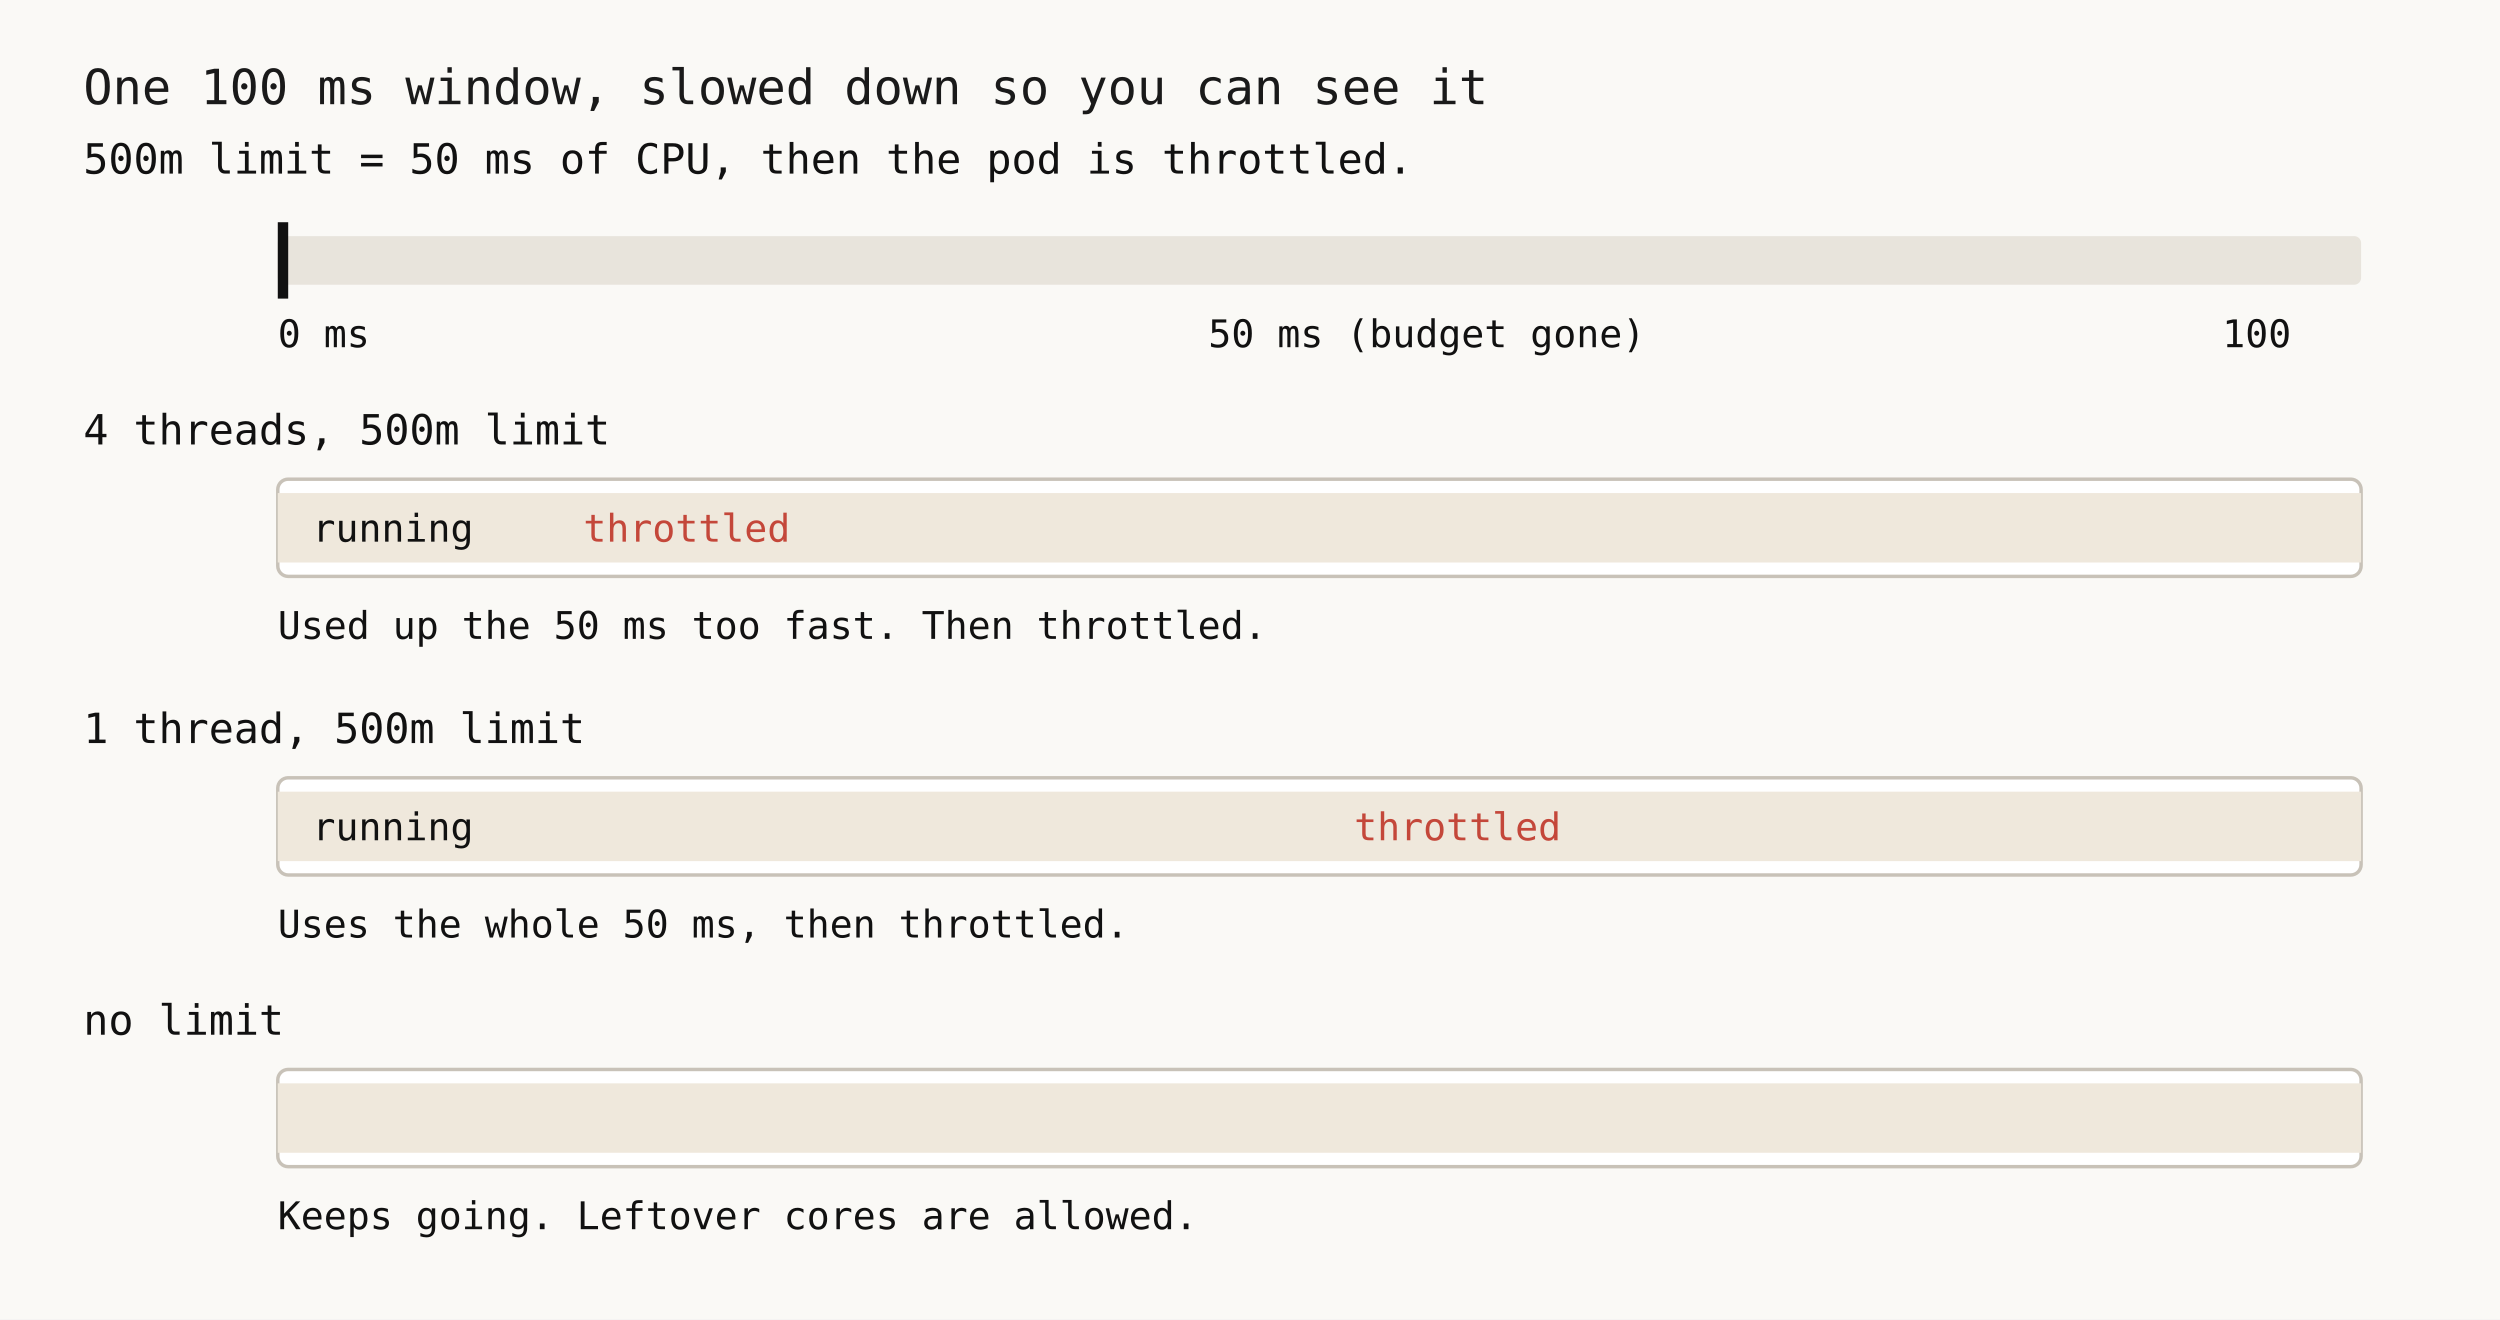
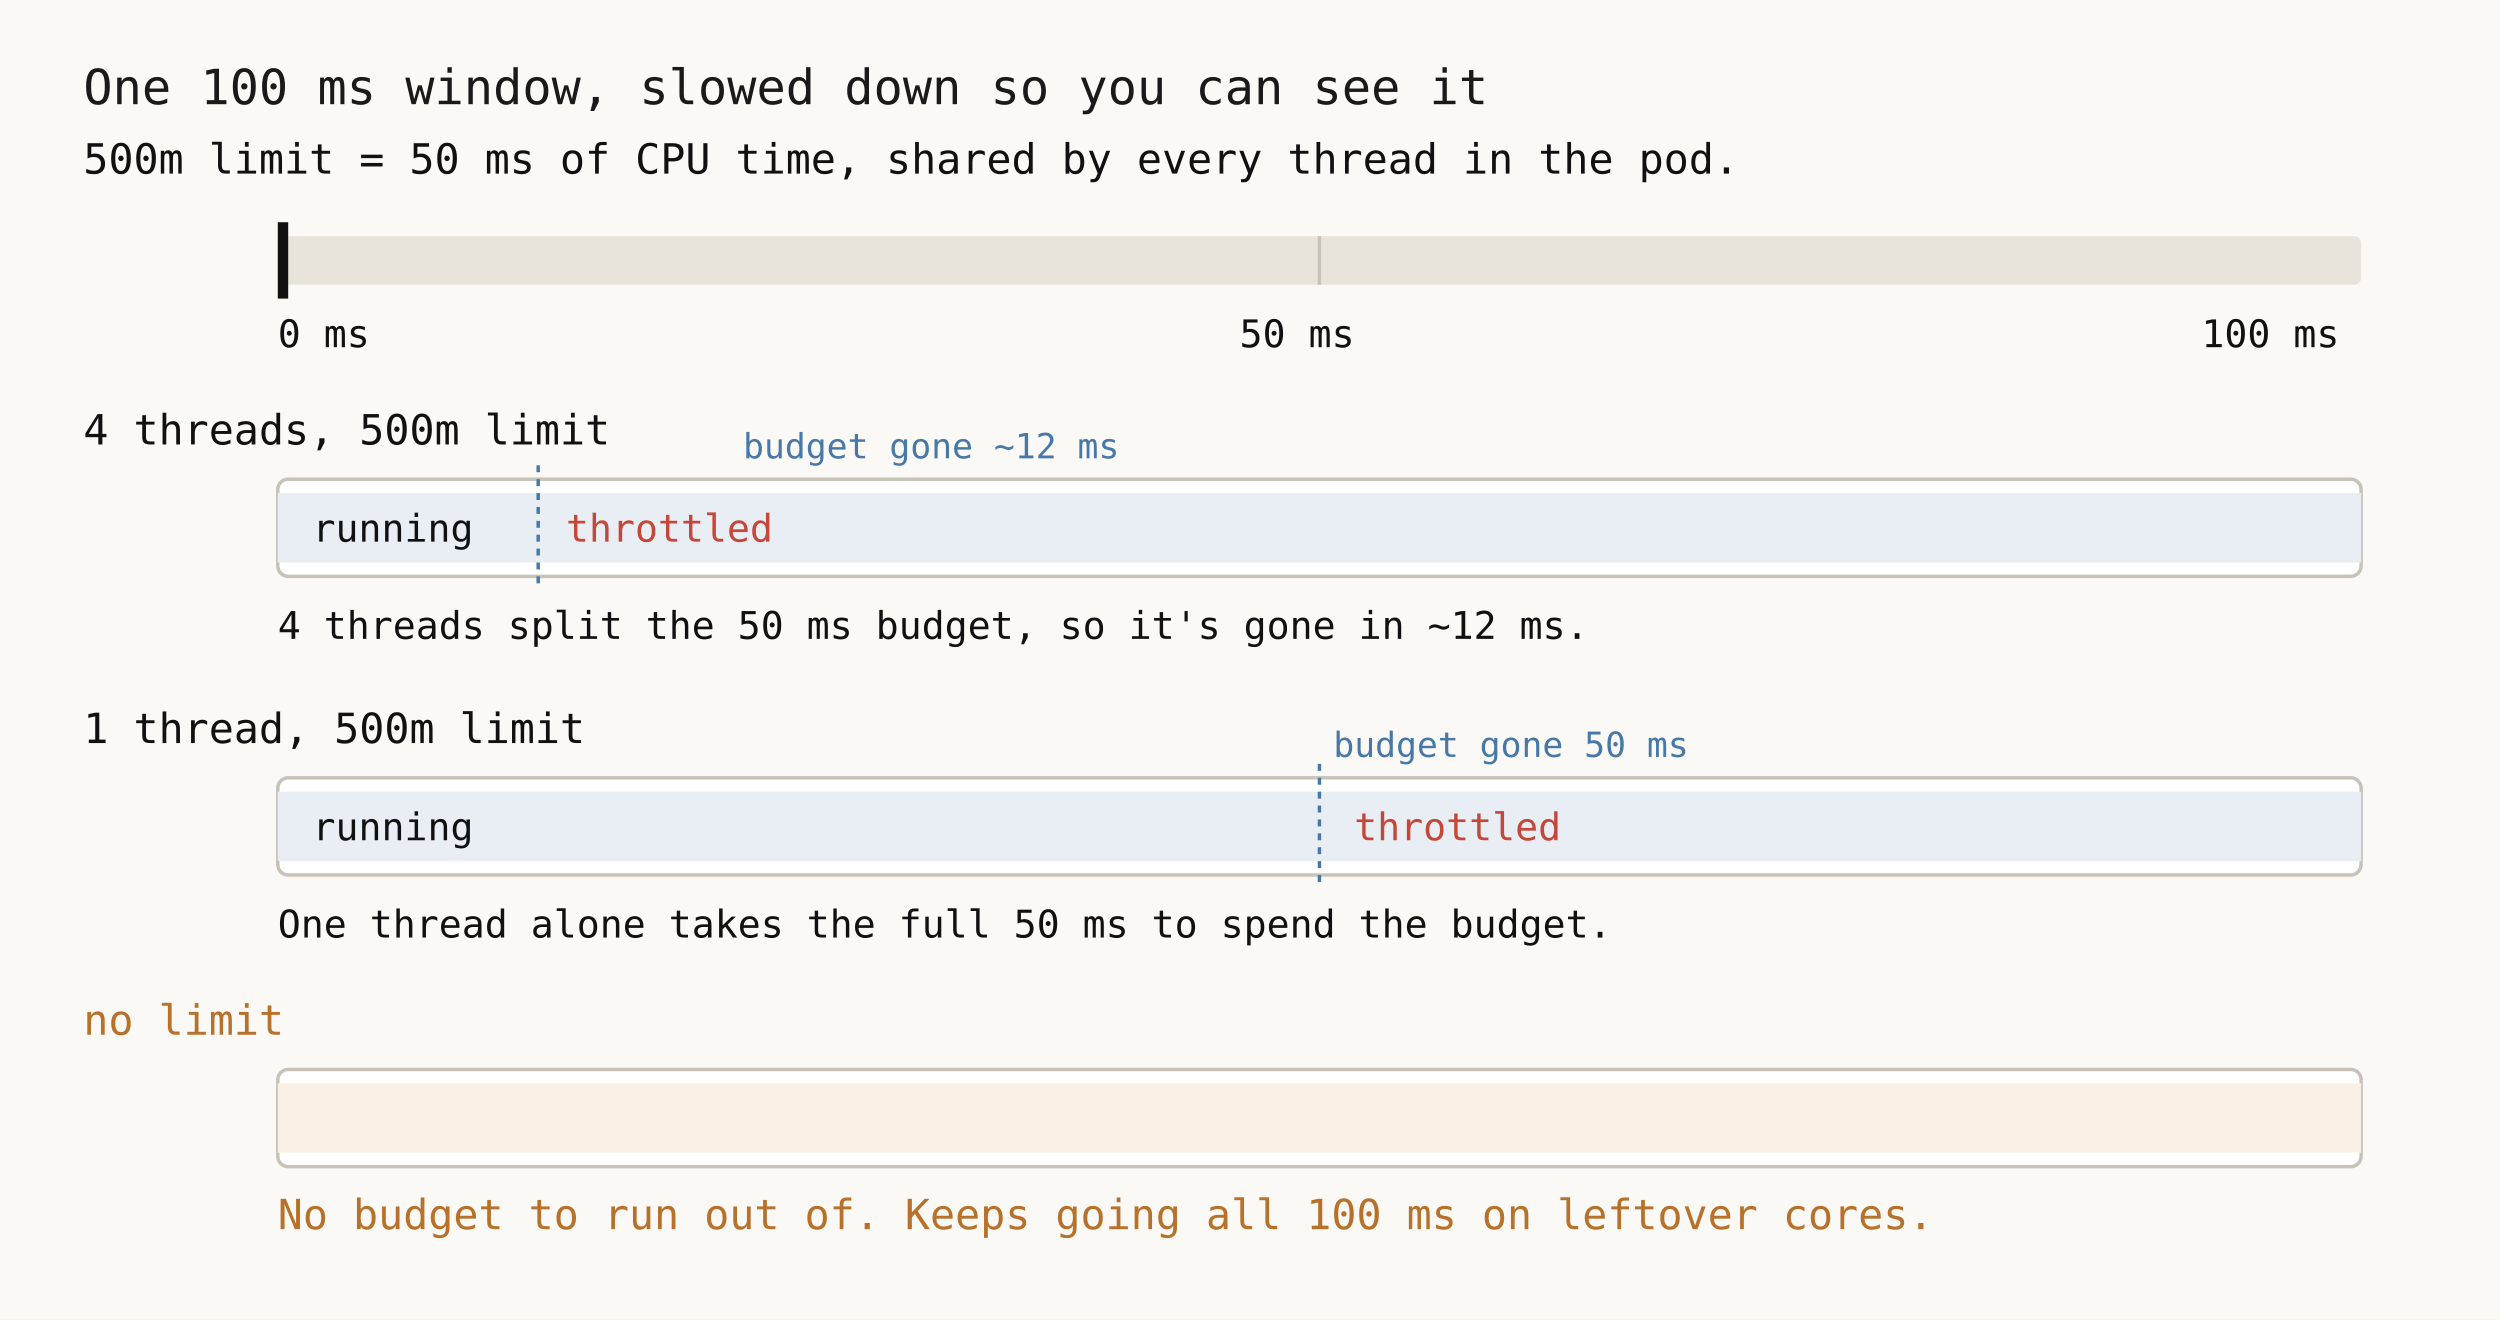
<svg xmlns="http://www.w3.org/2000/svg" width="720" height="380" viewBox="0 0 720 380">
  <style>
    text { font-family: ui-monospace, SFMono-Regular, Menlo, monospace; }
    .title { font-size: 14px; fill: #1a1a1a; }
    .sub { font-size: 12px; fill: #111111; }
    .tiny { font-size: 11px; fill: #111111; }
    .ink { font-size: 11px; fill: #111111; }
    .wait { font-size: 11px; fill: #c4473a; }
+     .limitctx { font-size: 10px; fill: #4878a8; }
+     .openctx { font-size: 12px; fill: #b8712a; }
    .lane { fill: #ffffff; stroke: #c8c2b8; }
    #play { animation: play 4s linear infinite; }
    #run4 { animation: run4 4s linear infinite; }
    #run1 { animation: run1 4s linear infinite; }
    #runOpen { animation: runOpen 4s linear infinite; }
    #tagRun { animation: tagRun 4s linear infinite; }
    #tagPause { animation: tagPause 4s linear infinite; }
    #tagRun1 { animation: tagRun1 4s linear infinite; }
    #tagPause1 { animation: tagPause1 4s linear infinite; }
    @keyframes play {
      0% { x: 80; } 50% { x: 677; } 50.01% { x: 80; } 100% { x: 677; }
    }
+     /* 4 threads x 125m each burn the 50 ms budget in 50/4 = 12.5 ms of
+        wall-clock time, i.e. 12.5% of the 100 ms window = 6.25% of this
+        4s loop (the window itself spans 0-50% / 50-100%). */
    @keyframes run4 {
      0% { width: 0; }
-       12.5%, 50% { width: 75px; }
+       6.25%, 50% { width: 75px; }
      50.01% { width: 0; }
-       62.5%, 100% { width: 75px; }
+       56.25%, 100% { width: 75px; }
    }
+     /* 1 thread at 500m burns the 50 ms budget in 50 ms of wall-clock
+        time, i.e. 50% of the window = 25% of this loop. */
    @keyframes run1 {
      0% { width: 0; }
      25%, 50% { width: 300px; }
      50.01% { width: 0; }
      75%, 100% { width: 300px; }
    }
    @keyframes runOpen {
      0% { width: 0; }
      50% { width: 600px; }
      50.01% { width: 0; }
      100% { width: 600px; }
    }
    @keyframes tagRun {
-       0%, 12% { opacity: 1; } 13%, 49% { opacity: 0; }
-       50%, 62% { opacity: 1; } 63%, 100% { opacity: 0; }
+       0%, 6.2% { opacity: 1; } 6.3%, 49.9% { opacity: 0; }
+       50%, 56.2% { opacity: 1; } 56.3%, 100% { opacity: 0; }
    }
    @keyframes tagPause {
-       0%, 12% { opacity: 0; } 13%, 49% { opacity: 1; }
-       50%, 62% { opacity: 0; } 63%, 100% { opacity: 1; }
+       0%, 6.2% { opacity: 0; } 6.3%, 49.9% { opacity: 1; }
+       50%, 56.2% { opacity: 0; } 56.3%, 100% { opacity: 1; }
    }
    @keyframes tagRun1 {
-       0%, 24% { opacity: 1; } 25%, 49% { opacity: 0; }
-       50%, 74% { opacity: 1; } 75%, 100% { opacity: 0; }
+       0%, 24.9% { opacity: 1; } 25%, 49.9% { opacity: 0; }
+       50%, 74.9% { opacity: 1; } 75%, 100% { opacity: 0; }
    }
    @keyframes tagPause1 {
-       0%, 24% { opacity: 0; } 25%, 49% { opacity: 1; }
-       50%, 74% { opacity: 0; } 75%, 100% { opacity: 1; }
+       0%, 24.9% { opacity: 0; } 25%, 49.9% { opacity: 1; }
+       50%, 74.9% { opacity: 0; } 75%, 100% { opacity: 1; }
    }
  </style>
  <rect width="720" height="380" fill="#faf9f6" />
  <text class="title" x="24" y="30">One 100 ms window, slowed down so you can see it</text>
-   <text class="sub" x="24" y="50">500m limit = 50 ms of CPU, then the pod is throttled.</text>
+   <text class="sub" x="24" y="50">500m limit = 50 ms of CPU time, shared by every thread in the pod.</text>
  <rect x="80" y="68" width="600" height="14" rx="2" fill="#e8e4dc" />
  <rect id="play" x="80" y="64" width="3" height="22" fill="#111111" />
+   <line x1="380" y1="68" x2="380" y2="82" stroke="#c8c2b8" stroke-width="1" />
  <text class="tiny" x="80" y="100">0 ms</text>
-   <text class="tiny" x="348" y="100">50 ms  (budget gone)</text>
-   <text class="tiny" x="640" y="100">100</text>
+   <text class="tiny" x="357" y="100">50 ms</text>
+   <text class="tiny" x="634" y="100">100 ms</text>
  <text class="sub" x="24" y="128">4 threads, 500m limit</text>
  <rect class="lane" x="80" y="138" width="600" height="28" rx="3" />
-   <rect x="80" y="142" width="600" height="20" fill="#efe8dc" />
+   <rect x="80" y="142" width="600" height="20" fill="#e9eef4" />
  <rect id="run4" x="80" y="142" width="0" height="20" fill="#8fbf8f" />
+   <line x1="155" y1="134" x2="155" y2="170" stroke="#4878a8" stroke-width="1" stroke-dasharray="2,2" />
+   <text class="limitctx" x="214" y="132">budget gone ~12 ms</text>
  <text id="tagRun" class="ink" x="90" y="156">running</text>
-   <text id="tagPause" class="wait" x="168" y="156">throttled</text>
-   <text class="tiny" x="80" y="184">Used up the 50 ms too fast. Then throttled.</text>
+   <text id="tagPause" class="wait" x="163" y="156">throttled</text>
+   <text class="tiny" x="80" y="184">4 threads split the 50 ms budget, so it's gone in ~12 ms.</text>
  <text class="sub" x="24" y="214">1 thread, 500m limit</text>
  <rect class="lane" x="80" y="224" width="600" height="28" rx="3" />
-   <rect x="80" y="228" width="600" height="20" fill="#efe8dc" />
+   <rect x="80" y="228" width="600" height="20" fill="#e9eef4" />
  <rect id="run1" x="80" y="228" width="0" height="20" fill="#8fbf8f" />
+   <line x1="380" y1="220" x2="380" y2="256" stroke="#4878a8" stroke-width="1" stroke-dasharray="2,2" />
+   <text class="limitctx" x="384" y="218">budget gone 50 ms</text>
  <text id="tagRun1" class="ink" x="90" y="242">running</text>
  <text id="tagPause1" class="wait" x="390" y="242">throttled</text>
-   <text class="tiny" x="80" y="270">Uses the whole 50 ms, then throttled.</text>
-   <text class="sub" x="24" y="298">no limit</text>
+   <text class="tiny" x="80" y="270">One thread alone takes the full 50 ms to spend the budget.</text>
+   <text class="sub openctx" x="24" y="298">no limit</text>
  <rect class="lane" x="80" y="308" width="600" height="28" rx="3" />
-   <rect x="80" y="312" width="600" height="20" fill="#efe8dc" />
+   <rect x="80" y="312" width="600" height="20" fill="#faf1e6" />
  <rect id="runOpen" x="80" y="312" width="0" height="20" fill="#8fbf8f" />
-   <text class="tiny" x="80" y="354">Keeps going. Leftover cores are allowed.</text>
+   <text class="tiny openctx" x="80" y="354">No budget to run out of. Keeps going all 100 ms on leftover cores.</text>
</svg>
